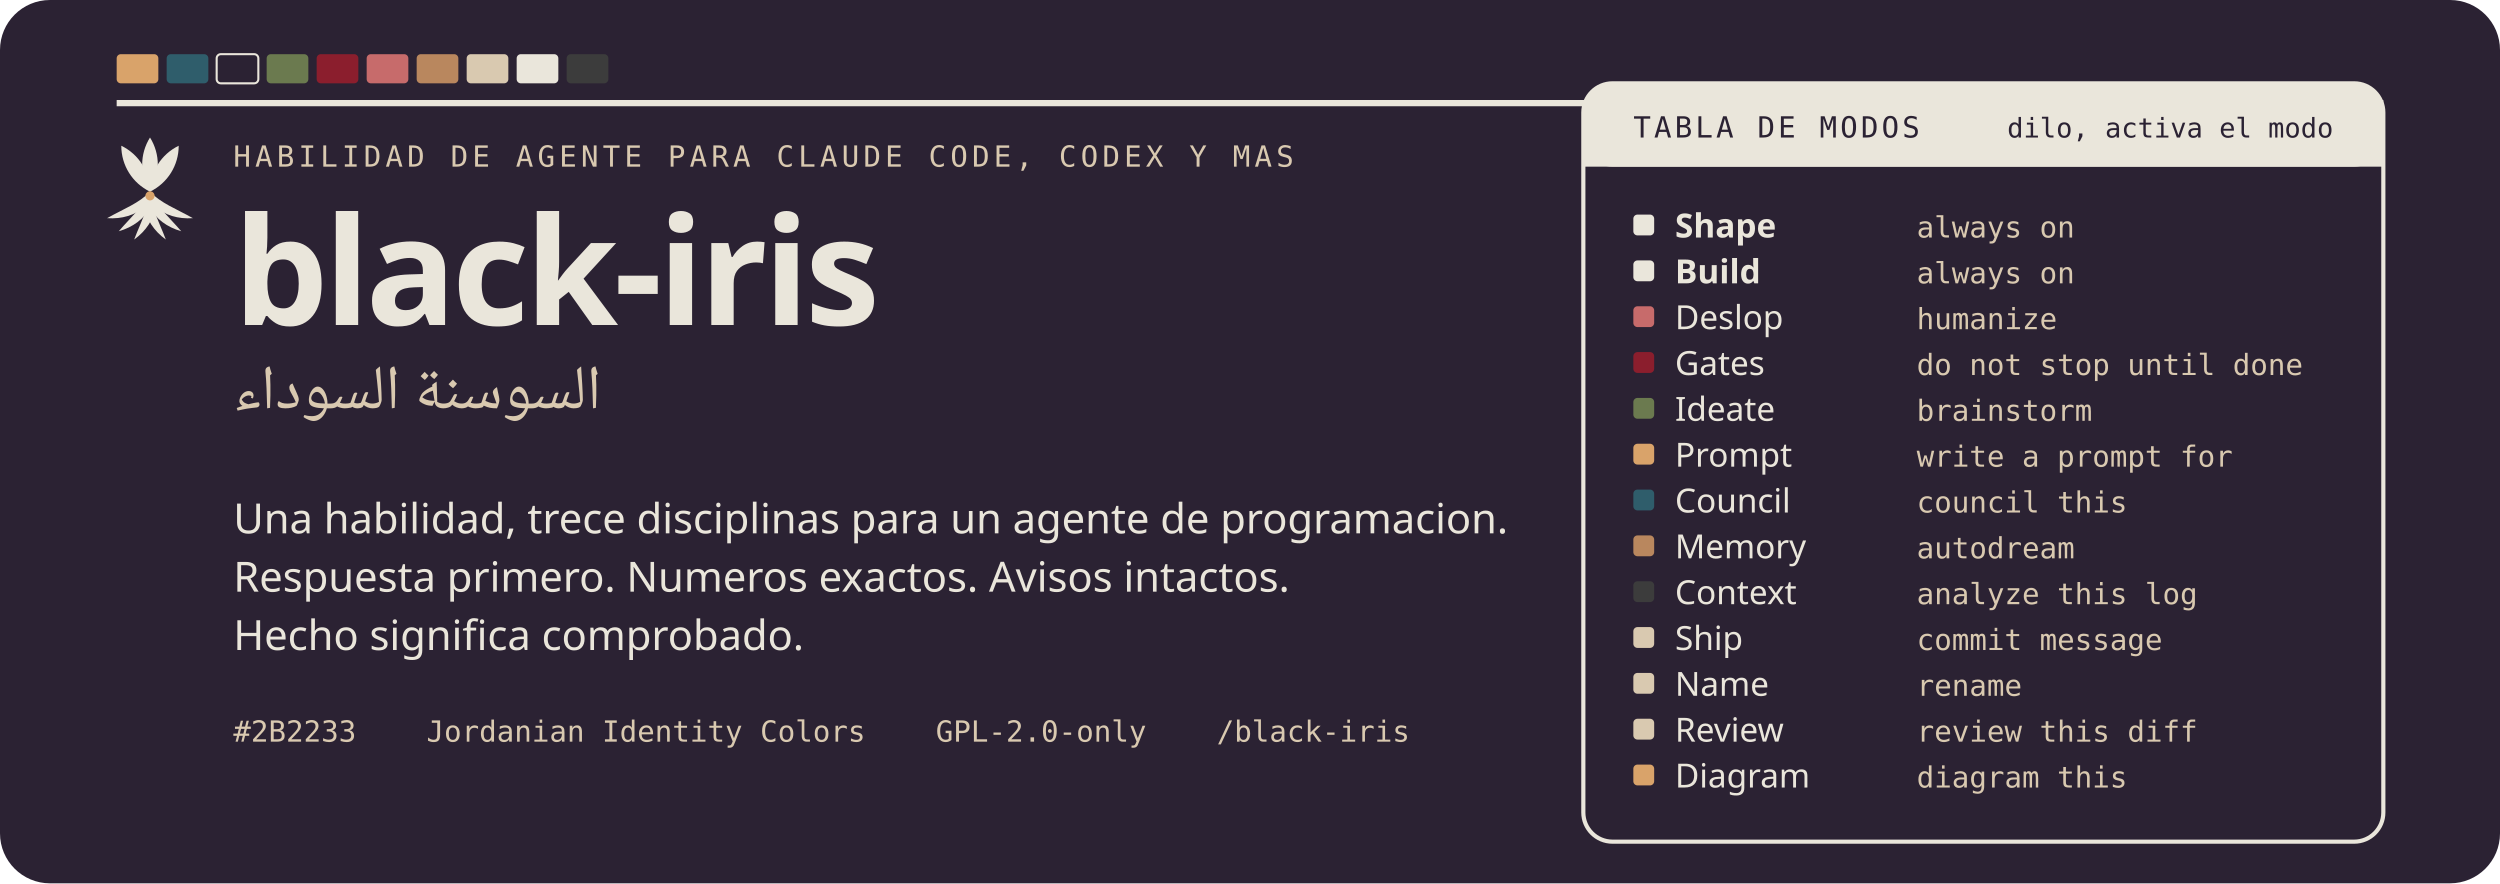
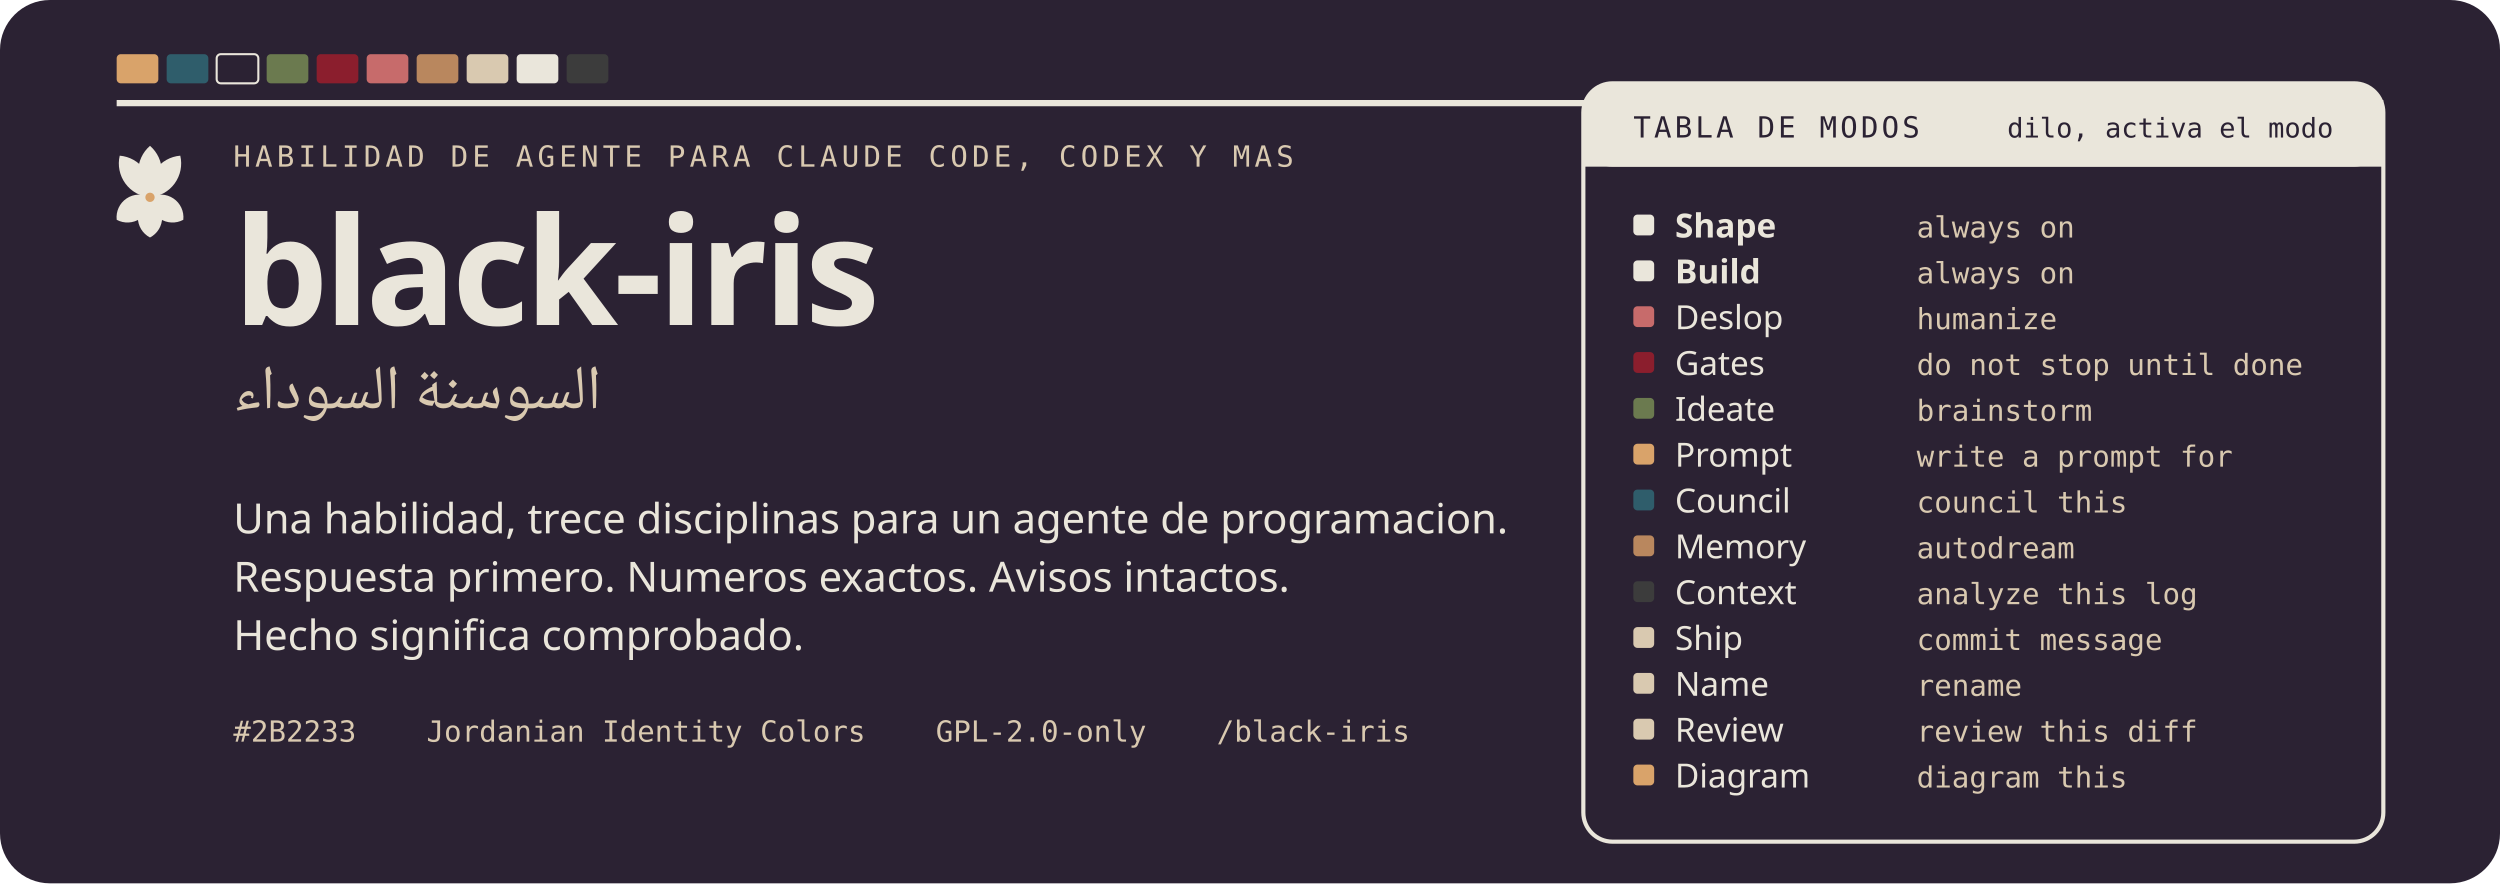
<svg xmlns="http://www.w3.org/2000/svg" width="1200" height="424" viewBox="0 0 1200 424" role="img" aria-labelledby="title desc">
  <rect width="1200" height="424" rx="24" fill="#2B2233" />
  <rect x="56" y="48" width="1088" height="3" fill="#EAE6DB" />
  <g id="identity-strip" transform="translate(56 26)">
    <rect x="0" y="0" width="20" height="14" rx="2" fill="#D9A36A" />
    <rect x="24" y="0" width="20" height="14" rx="2" fill="#2F5D6B" />
    <rect x="48" y="0" width="20" height="14" rx="2" fill="#2B2233" stroke="#EAE6DB" stroke-width="1" />
    <rect x="72" y="0" width="20" height="14" rx="2" fill="#6B7A4F" />
    <rect x="96" y="0" width="20" height="14" rx="2" fill="#8B1E2D" />
    <rect x="120" y="0" width="20" height="14" rx="2" fill="#C76B6B" />
    <rect x="144" y="0" width="20" height="14" rx="2" fill="#B9875E" />
    <rect x="168" y="0" width="20" height="14" rx="2" fill="#D9C9B0" />
    <rect x="192" y="0" width="20" height="14" rx="2" fill="#EAE6DB" />
    <rect x="216" y="0" width="20" height="14" rx="2" fill="#3C3C3C" />
  </g>
-   <g transform="translate(72 92) scale(1.0)" fill="#EAE6DB">
-     <path d="M0,0 C-5,-8 -5,-18 0,-26 C5,-18 5,-8 0,0Z" transform="rotate(-32)" />
-     <path d="M0,0 C-5,-8 -5,-18 0,-26 C5,-18 5,-8 0,0Z" transform="rotate(0)" />
-     <path d="M0,0 C-5,-8 -5,-18 0,-26 C5,-18 5,-8 0,0Z" transform="rotate(32)" />
-     <path d="M0,0 C-3,7 -9,12 -15,19 C-8,17 -3,13 0,8 C3,13 8,17 15,19 C9,12 3,7 0,0Z" transform="rotate(-20)" />
-     <path d="M0,0 C-3,7 -9,12 -15,19 C-8,17 -3,13 0,8 C3,13 8,17 15,19 C9,12 3,7 0,0Z" transform="rotate(0)" />
-     <path d="M0,0 C-3,7 -9,12 -15,19 C-8,17 -3,13 0,8 C3,13 8,17 15,19 C9,12 3,7 0,0Z" transform="rotate(20)" />
-     <circle cx="0" cy="2" r="2.2" fill="#D9A36A" />
+   <g transform="translate(72 92) scale(0.2472) translate(-128.0 -129.0)">
+     <path fill="#EAE6DB" d="M128 140 A66 66 0 0 1 69.22 59.1 A66 66 0 0 1 128 140 Z" />
+     <path fill="#EAE6DB" d="M128 140 A66 66 0 0 1 128.0 40.0 A66 66 0 0 1 128 140 Z" />
+     <path fill="#EAE6DB" d="M128 140 A66 66 0 0 1 186.78 59.1 A66 66 0 0 1 128 140 Z" />
+     <path fill="#EAE6DB" d="M128 140 A44 44 0 0 1 192.66 183.62 A44 44 0 0 1 128 140 Z" />
+     <path fill="#EAE6DB" d="M128 140 A44 44 0 0 1 128.0 218.0 A44 44 0 0 1 128 140 Z" />
+     <path fill="#EAE6DB" d="M128 140 A44 44 0 0 1 63.34 183.62 A44 44 0 0 1 128 140 Z" />
+     <circle cx="128" cy="140" r="9" fill="#D9A36A" />
  </g>
  <g id="title-block" transform="translate(112 64)">
    <text x="0" y="16" font-family="ui-monospace, SFMono-Regular, Menlo, monospace" font-size="14" letter-spacing="2" fill="#D9C9B0">HABILIDAD DE AGENTE PARA CLAUDE CODE, CODEX Y MAS</text>
    <text x="0" y="92" font-family="-apple-system, BlinkMacSystemFont, 'Segoe UI', 'Noto Sans', 'Noto Naskh Arabic', sans-serif" font-size="72" font-weight="800" letter-spacing="-2" fill="#EAE6DB">black-iris</text>
    <text x="0" y="132" font-family="-apple-system, BlinkMacSystemFont, 'Segoe UI', 'Noto Sans', 'Noto Naskh Arabic', sans-serif" font-size="30" fill="#D9C9B0">السوسنة السوداء</text>
    <text x="0" y="192" font-family="-apple-system, BlinkMacSystemFont, 'Segoe UI', 'Noto Sans', 'Noto Naskh Arabic', sans-serif" font-size="20" fill="#EAE6DB">Una habilidad, trece disciplinas para un agente de programacion.</text>
    <text x="0" y="220" font-family="-apple-system, BlinkMacSystemFont, 'Segoe UI', 'Noto Sans', 'Noto Naskh Arabic', sans-serif" font-size="20" fill="#EAE6DB">Respuesta primero. Numeros exactos. Avisos intactos.</text>
    <text x="0" y="248" font-family="-apple-system, BlinkMacSystemFont, 'Segoe UI', 'Noto Sans', 'Noto Naskh Arabic', sans-serif" font-size="20" fill="#EAE6DB">Hecho significa comprobado.</text>
    <text x="0" y="292" xml:space="preserve" font-family="ui-monospace, SFMono-Regular, Menlo, monospace" font-size="14" fill="#D9C9B0">#2B2233    Jordanian Identity Colors    GPL-2.0-only    /black-iris</text>
  </g>
  <g id="project-proof" transform="translate(760 40)">
    <rect x="0" y="0" width="384" height="364" rx="14" fill="#2B2233" stroke="#EAE6DB" stroke-width="2" />
    <rect x="0" y="0" width="384" height="40" rx="14" fill="#EAE6DB" />
    <rect x="0" y="26" width="384" height="14" fill="#EAE6DB" />
    <text x="24" y="26" font-family="ui-monospace, SFMono-Regular, Menlo, monospace" font-size="14" letter-spacing="1.5" fill="#2B2233">TABLA DE MODOS</text>
    <text x="360" y="26" text-anchor="end" font-family="ui-monospace, SFMono-Regular, Menlo, monospace" font-size="13" fill="#2B2233">dilo, activa el modo</text>
    <rect x="24" y="63" width="10" height="10" rx="2" fill="#EAE6DB" />
    <text x="44" y="74" font-family="-apple-system, BlinkMacSystemFont, 'Segoe UI', 'Noto Sans', 'Noto Naskh Arabic', sans-serif" font-size="16" font-weight="700" fill="#EAE6DB">Shape</text>
    <text x="160" y="74" font-family="ui-monospace, SFMono-Regular, Menlo, monospace" font-size="14" fill="#D9C9B0">always on</text>
    <rect x="24" y="85" width="10" height="10" rx="2" fill="#EAE6DB" />
    <text x="44" y="96" font-family="-apple-system, BlinkMacSystemFont, 'Segoe UI', 'Noto Sans', 'Noto Naskh Arabic', sans-serif" font-size="16" font-weight="700" fill="#EAE6DB">Build</text>
    <text x="160" y="96" font-family="ui-monospace, SFMono-Regular, Menlo, monospace" font-size="14" fill="#D9C9B0">always on</text>
    <rect x="24" y="107" width="10" height="10" rx="2" fill="#C76B6B" />
    <text x="44" y="118" font-family="-apple-system, BlinkMacSystemFont, 'Segoe UI', 'Noto Sans', 'Noto Naskh Arabic', sans-serif" font-size="16" font-weight="500" fill="#EAE6DB">Deslop</text>
    <text x="160" y="118" font-family="ui-monospace, SFMono-Regular, Menlo, monospace" font-size="14" fill="#D9C9B0">humanize</text>
    <rect x="24" y="129" width="10" height="10" rx="2" fill="#8B1E2D" />
    <text x="44" y="140" font-family="-apple-system, BlinkMacSystemFont, 'Segoe UI', 'Noto Sans', 'Noto Naskh Arabic', sans-serif" font-size="16" font-weight="500" fill="#EAE6DB">Gates</text>
    <text x="160" y="140" font-family="ui-monospace, SFMono-Regular, Menlo, monospace" font-size="14" fill="#D9C9B0">do not stop until done</text>
    <rect x="24" y="151" width="10" height="10" rx="2" fill="#6B7A4F" />
    <text x="44" y="162" font-family="-apple-system, BlinkMacSystemFont, 'Segoe UI', 'Noto Sans', 'Noto Naskh Arabic', sans-serif" font-size="16" font-weight="500" fill="#EAE6DB">Ideate</text>
    <text x="160" y="162" font-family="ui-monospace, SFMono-Regular, Menlo, monospace" font-size="14" fill="#D9C9B0">brainstorm</text>
    <rect x="24" y="173" width="10" height="10" rx="2" fill="#D9A36A" />
    <text x="44" y="184" font-family="-apple-system, BlinkMacSystemFont, 'Segoe UI', 'Noto Sans', 'Noto Naskh Arabic', sans-serif" font-size="16" font-weight="500" fill="#EAE6DB">Prompt</text>
    <text x="160" y="184" font-family="ui-monospace, SFMono-Regular, Menlo, monospace" font-size="14" fill="#D9C9B0">write a prompt for</text>
    <rect x="24" y="195" width="10" height="10" rx="2" fill="#2F5D6B" />
    <text x="44" y="206" font-family="-apple-system, BlinkMacSystemFont, 'Segoe UI', 'Noto Sans', 'Noto Naskh Arabic', sans-serif" font-size="16" font-weight="500" fill="#EAE6DB">Council</text>
    <text x="160" y="206" font-family="ui-monospace, SFMono-Regular, Menlo, monospace" font-size="14" fill="#D9C9B0">council this</text>
    <rect x="24" y="217" width="10" height="10" rx="2" fill="#B9875E" />
    <text x="44" y="228" font-family="-apple-system, BlinkMacSystemFont, 'Segoe UI', 'Noto Sans', 'Noto Naskh Arabic', sans-serif" font-size="16" font-weight="500" fill="#EAE6DB">Memory</text>
    <text x="160" y="228" font-family="ui-monospace, SFMono-Regular, Menlo, monospace" font-size="14" fill="#D9C9B0">autodream</text>
    <rect x="24" y="239" width="10" height="10" rx="2" fill="#3C3C3C" />
    <text x="44" y="250" font-family="-apple-system, BlinkMacSystemFont, 'Segoe UI', 'Noto Sans', 'Noto Naskh Arabic', sans-serif" font-size="16" font-weight="500" fill="#EAE6DB">Context</text>
    <text x="160" y="250" font-family="ui-monospace, SFMono-Regular, Menlo, monospace" font-size="14" fill="#D9C9B0">analyze this log</text>
    <rect x="24" y="261" width="10" height="10" rx="2" fill="#D9C9B0" />
    <text x="44" y="272" font-family="-apple-system, BlinkMacSystemFont, 'Segoe UI', 'Noto Sans', 'Noto Naskh Arabic', sans-serif" font-size="16" font-weight="500" fill="#EAE6DB">Ship</text>
    <text x="160" y="272" font-family="ui-monospace, SFMono-Regular, Menlo, monospace" font-size="14" fill="#D9C9B0">commit message</text>
    <rect x="24" y="283" width="10" height="10" rx="2" fill="#D9C9B0" />
    <text x="44" y="294" font-family="-apple-system, BlinkMacSystemFont, 'Segoe UI', 'Noto Sans', 'Noto Naskh Arabic', sans-serif" font-size="16" font-weight="500" fill="#EAE6DB">Name</text>
    <text x="160" y="294" font-family="ui-monospace, SFMono-Regular, Menlo, monospace" font-size="14" fill="#D9C9B0">rename</text>
    <rect x="24" y="305" width="10" height="10" rx="2" fill="#D9C9B0" />
    <text x="44" y="316" font-family="-apple-system, BlinkMacSystemFont, 'Segoe UI', 'Noto Sans', 'Noto Naskh Arabic', sans-serif" font-size="16" font-weight="500" fill="#EAE6DB">Review</text>
    <text x="160" y="316" font-family="ui-monospace, SFMono-Regular, Menlo, monospace" font-size="14" fill="#D9C9B0">review this diff</text>
    <rect x="24" y="327" width="10" height="10" rx="2" fill="#D9A36A" />
    <text x="44" y="338" font-family="-apple-system, BlinkMacSystemFont, 'Segoe UI', 'Noto Sans', 'Noto Naskh Arabic', sans-serif" font-size="16" font-weight="500" fill="#EAE6DB">Diagram</text>
    <text x="160" y="338" font-family="ui-monospace, SFMono-Regular, Menlo, monospace" font-size="14" fill="#D9C9B0">diagram this</text>
  </g>
</svg>
